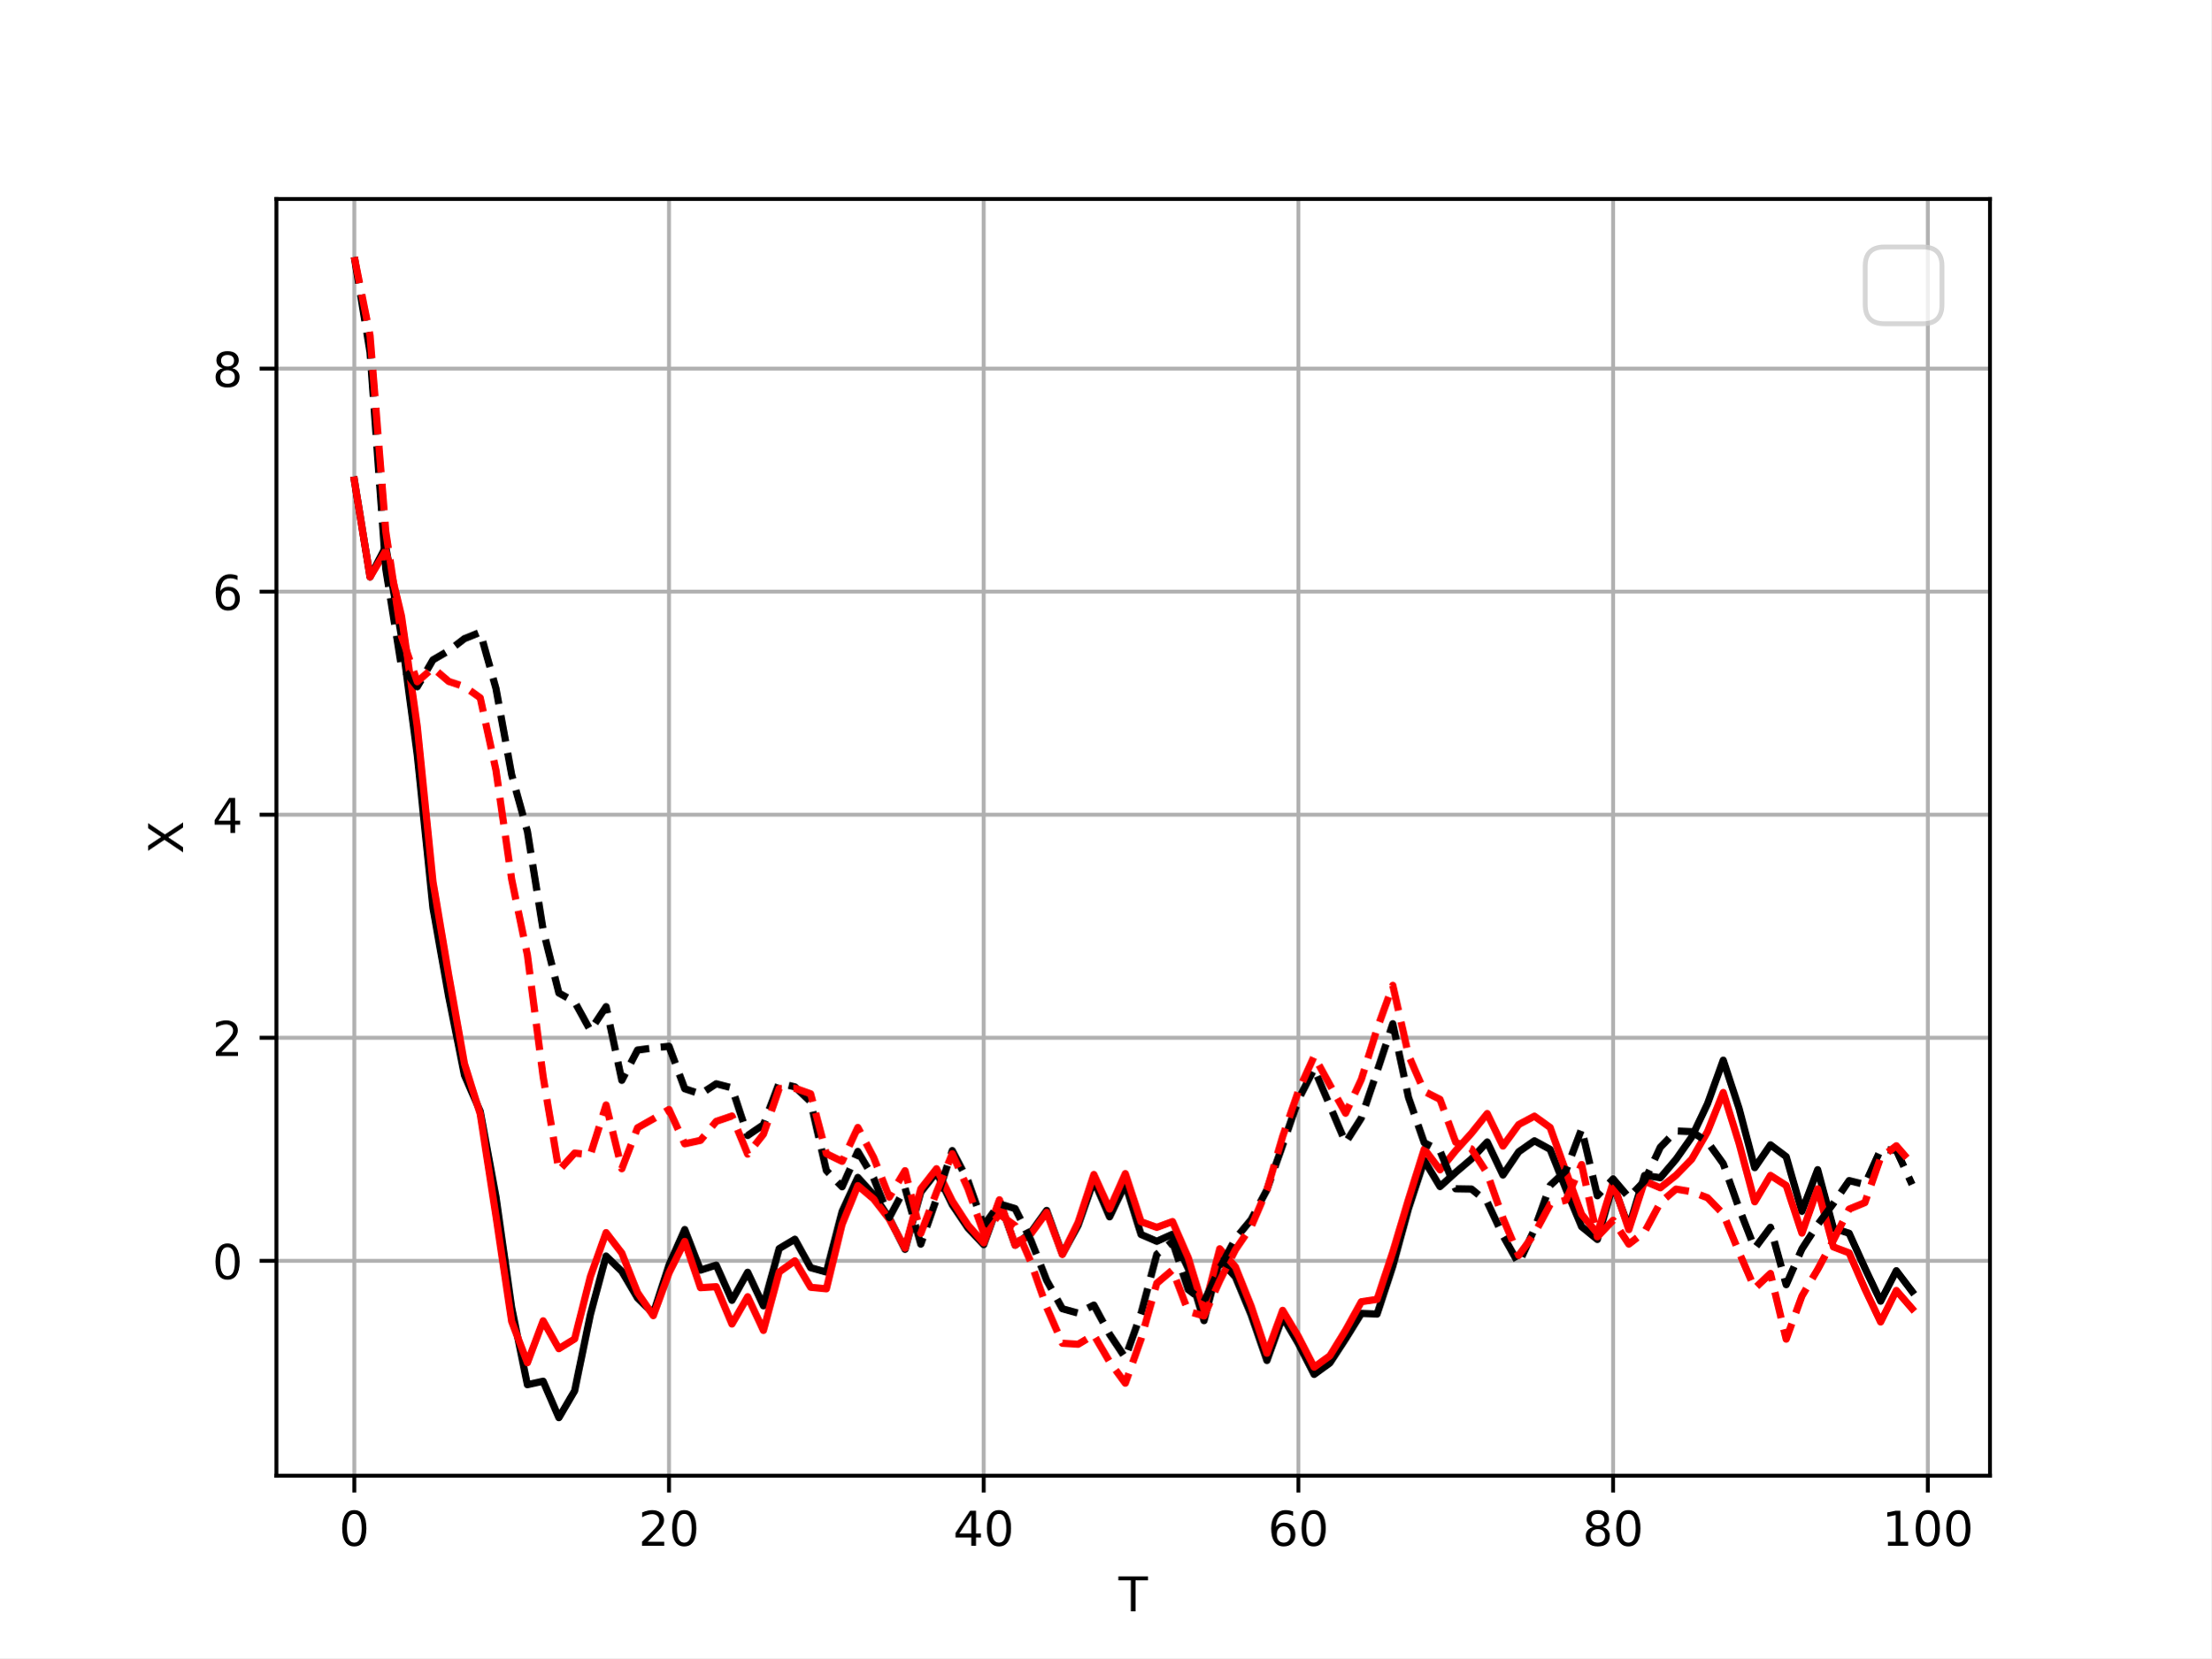
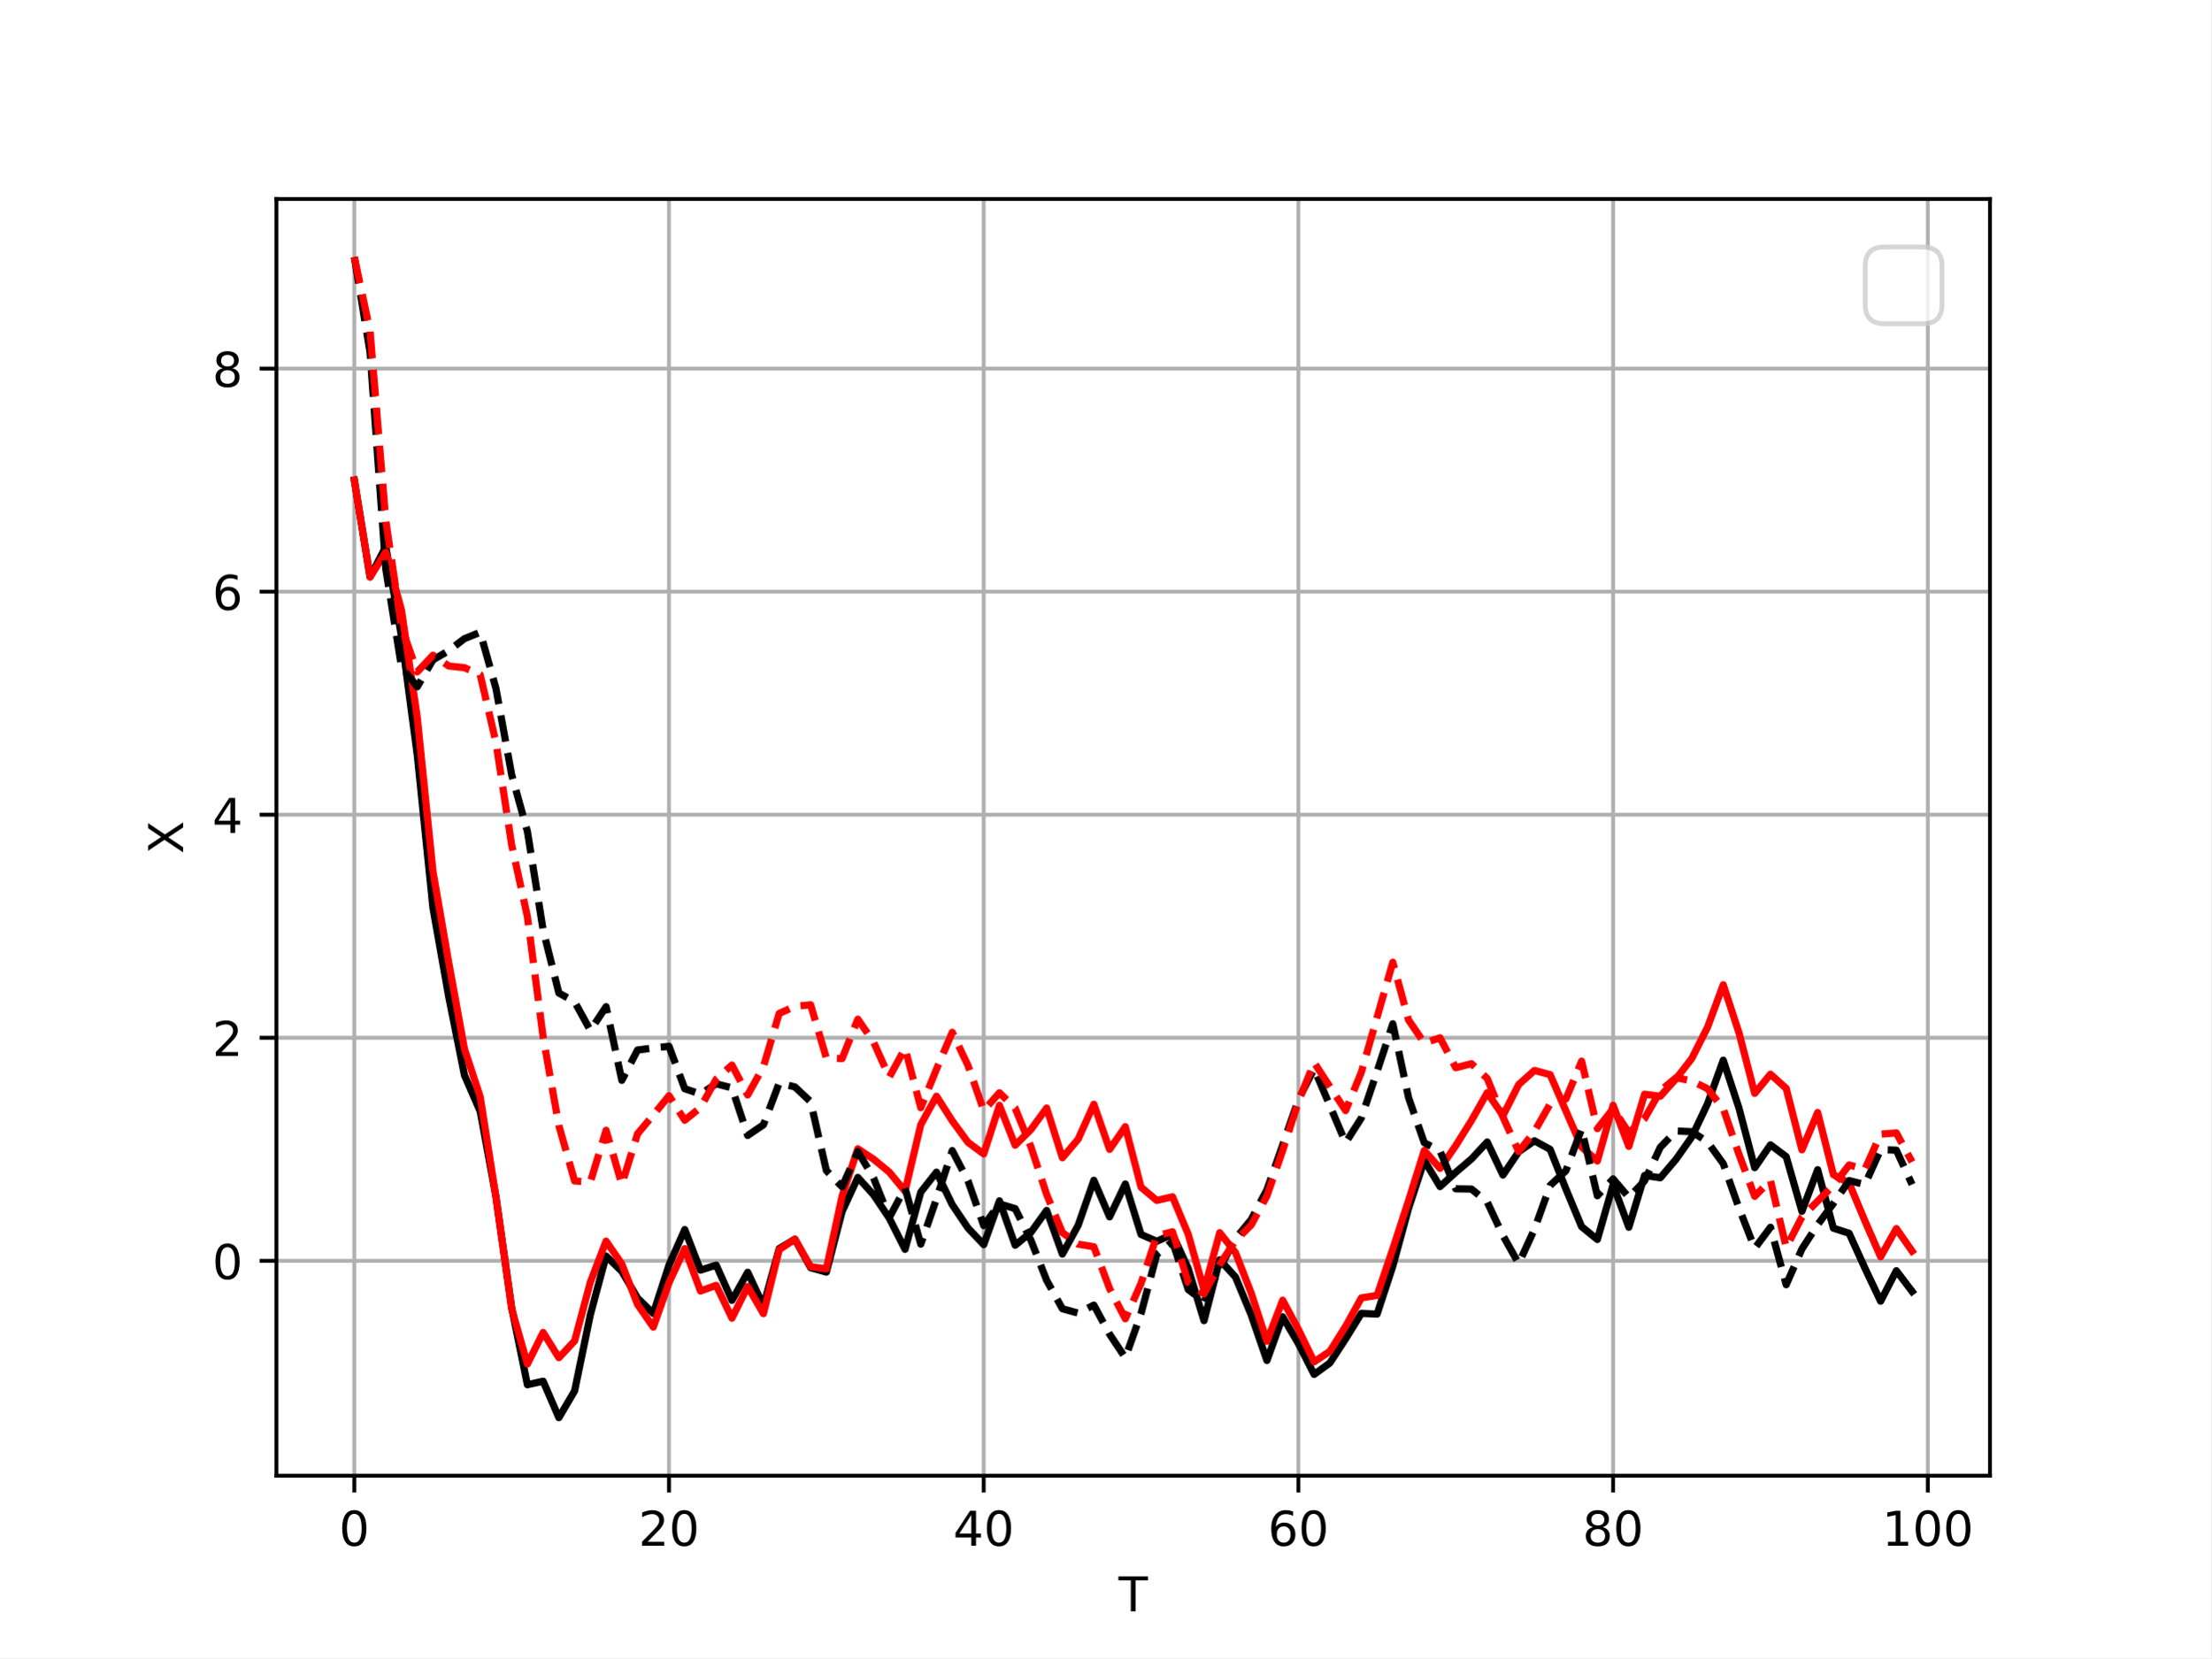
<svg xmlns="http://www.w3.org/2000/svg" xmlns:xlink="http://www.w3.org/1999/xlink" width="460.8pt" height="345.6pt" viewBox="0 0 460.8 345.6" version="1.1">
  <defs>
    <style type="text/css">*{stroke-linejoin: round; stroke-linecap: butt}</style>
  </defs>
  <g id="figure_1">
    <g id="patch_1">
      <path d="M 0 345.6  L 460.8 345.6  L 460.8 0  L 0 0  z " style="fill: #ffffff" />
    </g>
    <g id="axes_1">
      <g id="patch_2">
        <path d="M 57.6 307.584  L 414.72 307.584  L 414.72 41.472  L 57.6 41.472  z " style="fill: #ffffff" />
      </g>
      <g id="matplotlib.axis_1">
        <g id="xtick_1">
          <g id="line2d_1">
-             <path d="M 73.833 307.584  L 73.833 41.472  " clip-path="url(#p91ca4fbc3c)" style="fill: none; stroke: #b0b0b0; stroke-width: 0.8; stroke-linecap: square" />
+             <path d="M 73.833 307.584  L 73.833 41.472  " clip-path="url(#pfc5a4c0663)" style="fill: none; stroke: #b0b0b0; stroke-width: 0.8; stroke-linecap: square" />
          </g>
          <g id="line2d_2">
            <defs>
-               <path id="mff0016e183" d="M 0 0  L 0 3.5  " style="stroke: #000000; stroke-width: 0.8" />
-             </defs>
-             <g>
-               <use xlink:href="#mff0016e183" x="73.833" y="307.584" style="stroke: #000000; stroke-width: 0.8" />
+               <path id="m02b0910da8" d="M 0 0  L 0 3.5  " style="stroke: #000000; stroke-width: 0.8" />
+             </defs>
+             <g>
+               <use xlink:href="#m02b0910da8" x="73.833" y="307.584" style="stroke: #000000; stroke-width: 0.8" />
            </g>
          </g>
          <g id="text_1">
            <g transform="translate(70.65148 322.1824) scale(0.1 -0.1)">
              <defs>
                <path id="DejaVuSans-30" d="M 2034 4250  Q 1547 4250 1301 3770  Q 1056 3291 1056 2328  Q 1056 1369 1301 889  Q 1547 409 2034 409  Q 2525 409 2770 889  Q 3016 1369 3016 2328  Q 3016 3291 2770 3770  Q 2525 4250 2034 4250  z M 2034 4750  Q 2819 4750 3233 4129  Q 3647 3509 3647 2328  Q 3647 1150 3233 529  Q 2819 -91 2034 -91  Q 1250 -91 836 529  Q 422 1150 422 2328  Q 422 3509 836 4129  Q 1250 4750 2034 4750  z " transform="scale(0.015625)" />
              </defs>
              <use xlink:href="#DejaVuSans-30" />
            </g>
          </g>
        </g>
        <g id="xtick_2">
          <g id="line2d_3">
-             <path d="M 139.42 307.584  L 139.42 41.472  " clip-path="url(#p91ca4fbc3c)" style="fill: none; stroke: #b0b0b0; stroke-width: 0.8; stroke-linecap: square" />
+             <path d="M 139.42 307.584  L 139.42 41.472  " clip-path="url(#pfc5a4c0663)" style="fill: none; stroke: #b0b0b0; stroke-width: 0.8; stroke-linecap: square" />
          </g>
          <g id="line2d_4">
            <g>
-               <use xlink:href="#mff0016e183" x="139.42" y="307.584" style="stroke: #000000; stroke-width: 0.8" />
+               <use xlink:href="#m02b0910da8" x="139.42" y="307.584" style="stroke: #000000; stroke-width: 0.8" />
            </g>
          </g>
          <g id="text_2">
            <g transform="translate(133.057 322.1824) scale(0.1 -0.1)">
              <defs>
                <path id="DejaVuSans-32" d="M 1228 531  L 3431 531  L 3431 0  L 469 0  L 469 531  Q 828 903 1448 1529  Q 2069 2156 2228 2338  Q 2531 2678 2651 2914  Q 2772 3150 2772 3378  Q 2772 3750 2511 3984  Q 2250 4219 1831 4219  Q 1534 4219 1204 4116  Q 875 4013 500 3803  L 500 4441  Q 881 4594 1212 4672  Q 1544 4750 1819 4750  Q 2544 4750 2975 4387  Q 3406 4025 3406 3419  Q 3406 3131 3298 2873  Q 3191 2616 2906 2266  Q 2828 2175 2409 1742  Q 1991 1309 1228 531  z " transform="scale(0.015625)" />
              </defs>
              <use xlink:href="#DejaVuSans-32" />
              <use xlink:href="#DejaVuSans-30" x="63.623" />
            </g>
          </g>
        </g>
        <g id="xtick_3">
          <g id="line2d_5">
-             <path d="M 205.006 307.584  L 205.006 41.472  " clip-path="url(#p91ca4fbc3c)" style="fill: none; stroke: #b0b0b0; stroke-width: 0.8; stroke-linecap: square" />
+             <path d="M 205.006 307.584  L 205.006 41.472  " clip-path="url(#pfc5a4c0663)" style="fill: none; stroke: #b0b0b0; stroke-width: 0.8; stroke-linecap: square" />
          </g>
          <g id="line2d_6">
            <g>
-               <use xlink:href="#mff0016e183" x="205.006" y="307.584" style="stroke: #000000; stroke-width: 0.8" />
+               <use xlink:href="#m02b0910da8" x="205.006" y="307.584" style="stroke: #000000; stroke-width: 0.8" />
            </g>
          </g>
          <g id="text_3">
            <g transform="translate(198.6438 322.1824) scale(0.1 -0.1)">
              <defs>
                <path id="DejaVuSans-34" d="M 2419 4116  L 825 1625  L 2419 1625  L 2419 4116  z M 2253 4666  L 3047 4666  L 3047 1625  L 3713 1625  L 3713 1100  L 3047 1100  L 3047 0  L 2419 0  L 2419 1100  L 313 1100  L 313 1709  L 2253 4666  z " transform="scale(0.015625)" />
              </defs>
              <use xlink:href="#DejaVuSans-34" />
              <use xlink:href="#DejaVuSans-30" x="63.623" />
            </g>
          </g>
        </g>
        <g id="xtick_4">
          <g id="line2d_7">
-             <path d="M 270.593 307.584  L 270.593 41.472  " clip-path="url(#p91ca4fbc3c)" style="fill: none; stroke: #b0b0b0; stroke-width: 0.8; stroke-linecap: square" />
+             <path d="M 270.593 307.584  L 270.593 41.472  " clip-path="url(#pfc5a4c0663)" style="fill: none; stroke: #b0b0b0; stroke-width: 0.8; stroke-linecap: square" />
          </g>
          <g id="line2d_8">
            <g>
-               <use xlink:href="#mff0016e183" x="270.593" y="307.584" style="stroke: #000000; stroke-width: 0.8" />
+               <use xlink:href="#m02b0910da8" x="270.593" y="307.584" style="stroke: #000000; stroke-width: 0.8" />
            </g>
          </g>
          <g id="text_4">
            <g transform="translate(264.2306 322.1824) scale(0.1 -0.1)">
              <defs>
                <path id="DejaVuSans-36" d="M 2113 2584  Q 1688 2584 1439 2293  Q 1191 2003 1191 1497  Q 1191 994 1439 701  Q 1688 409 2113 409  Q 2538 409 2786 701  Q 3034 994 3034 1497  Q 3034 2003 2786 2293  Q 2538 2584 2113 2584  z M 3366 4563  L 3366 3988  Q 3128 4100 2886 4159  Q 2644 4219 2406 4219  Q 1781 4219 1451 3797  Q 1122 3375 1075 2522  Q 1259 2794 1537 2939  Q 1816 3084 2150 3084  Q 2853 3084 3261 2657  Q 3669 2231 3669 1497  Q 3669 778 3244 343  Q 2819 -91 2113 -91  Q 1303 -91 875 529  Q 447 1150 447 2328  Q 447 3434 972 4092  Q 1497 4750 2381 4750  Q 2619 4750 2861 4703  Q 3103 4656 3366 4563  z " transform="scale(0.015625)" />
              </defs>
              <use xlink:href="#DejaVuSans-36" />
              <use xlink:href="#DejaVuSans-30" x="63.623" />
            </g>
          </g>
        </g>
        <g id="xtick_5">
          <g id="line2d_9">
-             <path d="M 336.18 307.584  L 336.18 41.472  " clip-path="url(#p91ca4fbc3c)" style="fill: none; stroke: #b0b0b0; stroke-width: 0.8; stroke-linecap: square" />
+             <path d="M 336.18 307.584  L 336.18 41.472  " clip-path="url(#pfc5a4c0663)" style="fill: none; stroke: #b0b0b0; stroke-width: 0.8; stroke-linecap: square" />
          </g>
          <g id="line2d_10">
            <g>
-               <use xlink:href="#mff0016e183" x="336.18" y="307.584" style="stroke: #000000; stroke-width: 0.8" />
+               <use xlink:href="#m02b0910da8" x="336.18" y="307.584" style="stroke: #000000; stroke-width: 0.8" />
            </g>
          </g>
          <g id="text_5">
            <g transform="translate(329.8173 322.1824) scale(0.1 -0.1)">
              <defs>
                <path id="DejaVuSans-38" d="M 2034 2216  Q 1584 2216 1326 1975  Q 1069 1734 1069 1313  Q 1069 891 1326 650  Q 1584 409 2034 409  Q 2484 409 2743 651  Q 3003 894 3003 1313  Q 3003 1734 2745 1975  Q 2488 2216 2034 2216  z M 1403 2484  Q 997 2584 770 2862  Q 544 3141 544 3541  Q 544 4100 942 4425  Q 1341 4750 2034 4750  Q 2731 4750 3128 4425  Q 3525 4100 3525 3541  Q 3525 3141 3298 2862  Q 3072 2584 2669 2484  Q 3125 2378 3379 2068  Q 3634 1759 3634 1313  Q 3634 634 3220 271  Q 2806 -91 2034 -91  Q 1263 -91 848 271  Q 434 634 434 1313  Q 434 1759 690 2068  Q 947 2378 1403 2484  z M 1172 3481  Q 1172 3119 1398 2916  Q 1625 2713 2034 2713  Q 2441 2713 2670 2916  Q 2900 3119 2900 3481  Q 2900 3844 2670 4047  Q 2441 4250 2034 4250  Q 1625 4250 1398 4047  Q 1172 3844 1172 3481  z " transform="scale(0.015625)" />
              </defs>
              <use xlink:href="#DejaVuSans-38" />
              <use xlink:href="#DejaVuSans-30" x="63.623" />
            </g>
          </g>
        </g>
        <g id="xtick_6">
          <g id="line2d_11">
-             <path d="M 401.767 307.584  L 401.767 41.472  " clip-path="url(#p91ca4fbc3c)" style="fill: none; stroke: #b0b0b0; stroke-width: 0.8; stroke-linecap: square" />
+             <path d="M 401.767 307.584  L 401.767 41.472  " clip-path="url(#pfc5a4c0663)" style="fill: none; stroke: #b0b0b0; stroke-width: 0.8; stroke-linecap: square" />
          </g>
          <g id="line2d_12">
            <g>
-               <use xlink:href="#mff0016e183" x="401.767" y="307.584" style="stroke: #000000; stroke-width: 0.8" />
+               <use xlink:href="#m02b0910da8" x="401.767" y="307.584" style="stroke: #000000; stroke-width: 0.8" />
            </g>
          </g>
          <g id="text_6">
            <g transform="translate(392.2229 322.1824) scale(0.1 -0.1)">
              <defs>
                <path id="DejaVuSans-31" d="M 794 531  L 1825 531  L 1825 4091  L 703 3866  L 703 4441  L 1819 4666  L 2450 4666  L 2450 531  L 3481 531  L 3481 0  L 794 0  L 794 531  z " transform="scale(0.015625)" />
              </defs>
              <use xlink:href="#DejaVuSans-31" />
              <use xlink:href="#DejaVuSans-30" x="63.623" />
              <use xlink:href="#DejaVuSans-30" x="127.246" />
            </g>
          </g>
        </g>
        <g id="text_7">
          <g transform="translate(233.1061 335.8606) scale(0.1 -0.1)">
            <defs>
              <path id="DejaVuSans-54" d="M -19 4666  L 3928 4666  L 3928 4134  L 2272 4134  L 2272 0  L 1638 0  L 1638 4134  L -19 4134  L -19 4666  z " transform="scale(0.015625)" />
            </defs>
            <use xlink:href="#DejaVuSans-54" />
          </g>
        </g>
      </g>
      <g id="matplotlib.axis_2">
        <g id="ytick_1">
          <g id="line2d_13">
-             <path d="M 57.6 262.802  L 414.72 262.802  " clip-path="url(#p91ca4fbc3c)" style="fill: none; stroke: #b0b0b0; stroke-width: 0.8; stroke-linecap: square" />
+             <path d="M 57.6 262.802  L 414.72 262.802  " clip-path="url(#pfc5a4c0663)" style="fill: none; stroke: #b0b0b0; stroke-width: 0.8; stroke-linecap: square" />
          </g>
          <g id="line2d_14">
            <defs>
-               <path id="maf2fa6c564" d="M 0 0  L -3.5 0  " style="stroke: #000000; stroke-width: 0.8" />
-             </defs>
-             <g>
-               <use xlink:href="#maf2fa6c564" x="57.6" y="262.802" style="stroke: #000000; stroke-width: 0.8" />
+               <path id="m98485cc4eb" d="M 0 0  L -3.5 0  " style="stroke: #000000; stroke-width: 0.8" />
+             </defs>
+             <g>
+               <use xlink:href="#m98485cc4eb" x="57.6" y="262.802" style="stroke: #000000; stroke-width: 0.8" />
            </g>
          </g>
          <g id="text_8">
            <g transform="translate(44.2375 266.601) scale(0.1 -0.1)">
              <use xlink:href="#DejaVuSans-30" />
            </g>
          </g>
        </g>
        <g id="ytick_2">
          <g id="line2d_15">
-             <path d="M 57.6 216.305  L 414.72 216.305  " clip-path="url(#p91ca4fbc3c)" style="fill: none; stroke: #b0b0b0; stroke-width: 0.8; stroke-linecap: square" />
+             <path d="M 57.6 216.305  L 414.72 216.305  " clip-path="url(#pfc5a4c0663)" style="fill: none; stroke: #b0b0b0; stroke-width: 0.8; stroke-linecap: square" />
          </g>
          <g id="line2d_16">
            <g>
-               <use xlink:href="#maf2fa6c564" x="57.6" y="216.305" style="stroke: #000000; stroke-width: 0.8" />
+               <use xlink:href="#m98485cc4eb" x="57.6" y="216.305" style="stroke: #000000; stroke-width: 0.8" />
            </g>
          </g>
          <g id="text_9">
            <g transform="translate(44.2375 220.1046) scale(0.1 -0.1)">
              <use xlink:href="#DejaVuSans-32" />
            </g>
          </g>
        </g>
        <g id="ytick_3">
          <g id="line2d_17">
-             <path d="M 57.6 169.809  L 414.72 169.809  " clip-path="url(#p91ca4fbc3c)" style="fill: none; stroke: #b0b0b0; stroke-width: 0.8; stroke-linecap: square" />
+             <path d="M 57.6 169.809  L 414.72 169.809  " clip-path="url(#pfc5a4c0663)" style="fill: none; stroke: #b0b0b0; stroke-width: 0.8; stroke-linecap: square" />
          </g>
          <g id="line2d_18">
            <g>
-               <use xlink:href="#maf2fa6c564" x="57.6" y="169.809" style="stroke: #000000; stroke-width: 0.8" />
+               <use xlink:href="#m98485cc4eb" x="57.6" y="169.809" style="stroke: #000000; stroke-width: 0.8" />
            </g>
          </g>
          <g id="text_10">
            <g transform="translate(44.2375 173.6082) scale(0.1 -0.1)">
              <use xlink:href="#DejaVuSans-34" />
            </g>
          </g>
        </g>
        <g id="ytick_4">
          <g id="line2d_19">
-             <path d="M 57.6 123.313  L 414.72 123.313  " clip-path="url(#p91ca4fbc3c)" style="fill: none; stroke: #b0b0b0; stroke-width: 0.8; stroke-linecap: square" />
+             <path d="M 57.6 123.313  L 414.72 123.313  " clip-path="url(#pfc5a4c0663)" style="fill: none; stroke: #b0b0b0; stroke-width: 0.8; stroke-linecap: square" />
          </g>
          <g id="line2d_20">
            <g>
-               <use xlink:href="#maf2fa6c564" x="57.6" y="123.313" style="stroke: #000000; stroke-width: 0.8" />
+               <use xlink:href="#m98485cc4eb" x="57.6" y="123.313" style="stroke: #000000; stroke-width: 0.8" />
            </g>
          </g>
          <g id="text_11">
            <g transform="translate(44.2375 127.1118) scale(0.1 -0.1)">
              <use xlink:href="#DejaVuSans-36" />
            </g>
          </g>
        </g>
        <g id="ytick_5">
          <g id="line2d_21">
-             <path d="M 57.6 76.816  L 414.72 76.816  " clip-path="url(#p91ca4fbc3c)" style="fill: none; stroke: #b0b0b0; stroke-width: 0.8; stroke-linecap: square" />
+             <path d="M 57.6 76.816  L 414.72 76.816  " clip-path="url(#pfc5a4c0663)" style="fill: none; stroke: #b0b0b0; stroke-width: 0.8; stroke-linecap: square" />
          </g>
          <g id="line2d_22">
            <g>
-               <use xlink:href="#maf2fa6c564" x="57.6" y="76.816" style="stroke: #000000; stroke-width: 0.8" />
+               <use xlink:href="#m98485cc4eb" x="57.6" y="76.816" style="stroke: #000000; stroke-width: 0.8" />
            </g>
          </g>
          <g id="text_12">
            <g transform="translate(44.2375 80.61541) scale(0.1 -0.1)">
              <use xlink:href="#DejaVuSans-38" />
            </g>
          </g>
        </g>
        <g id="text_13">
          <g transform="translate(38.15781 177.953) rotate(-90) scale(0.1 -0.1)">
            <defs>
              <path id="DejaVuSans-58" d="M 403 4666  L 1081 4666  L 2241 2931  L 3406 4666  L 4084 4666  L 2584 2425  L 4184 0  L 3506 0  L 2194 1984  L 872 0  L 191 0  L 1856 2491  L 403 4666  z " transform="scale(0.015625)" />
            </defs>
            <use xlink:href="#DejaVuSans-58" />
          </g>
        </g>
      </g>
      <g id="line2d_23">
-         <path d="M 73.833 100.064  L 77.112 120.257  L 80.391 113.922  L 83.671 132.718  L 86.95 157.344  L 90.229 189.287  L 93.509 207.772  L 96.788 224.119  L 100.067 231.641  L 103.347 249.414  L 106.626 272.558  L 109.905 288.625  L 113.185 287.891  L 116.464 295.488  L 119.743 289.906  L 123.023 274.017  L 126.302 261.8  L 129.581 264.988  L 132.861 270.553  L 136.14 273.777  L 139.42 263.671  L 142.699 256.282  L 145.978 264.75  L 149.258 263.693  L 152.537 271.043  L 155.816 265.178  L 159.096 272.179  L 162.375 260.256  L 165.654 258.297  L 168.934 264.237  L 172.213 265.143  L 175.492 252.518  L 178.772 245.415  L 182.051 249.038  L 185.33 253.913  L 188.61 260.402  L 191.889 248.471  L 195.168 244.313  L 198.448 251.092  L 201.727 255.958  L 205.006 259.425  L 208.286 250.295  L 211.565 259.55  L 214.844 256.86  L 218.124 252.294  L 221.403 261.398  L 224.682 255.403  L 227.962 246.009  L 231.241 253.638  L 234.52 246.779  L 237.8 257.308  L 241.079 258.729  L 244.358 257.263  L 247.638 264.425  L 250.917 275.269  L 254.196 262.583  L 257.476 266.167  L 260.755 274.072  L 264.034 283.576  L 267.314 274.474  L 270.593 280.047  L 273.872 286.471  L 277.152 284.083  L 280.431 279.055  L 283.71 273.762  L 286.99 273.902  L 290.269 263.903  L 293.548 251.87  L 296.828 241.873  L 300.107 247.323  L 303.386 244.349  L 306.666 241.556  L 309.945 238.03  L 313.224 244.918  L 316.504 240.072  L 319.783 237.78  L 323.062 239.574  L 326.342 247.817  L 329.621 255.679  L 332.9 258.35  L 336.18 246.941  L 339.459 255.801  L 342.739 245.006  L 346.018 245.487  L 349.297 241.629  L 352.577 236.978  L 355.856 230.068  L 359.135 220.981  L 362.415 230.966  L 365.694 243.384  L 368.973 238.624  L 372.253 241.089  L 375.532 252.48  L 378.811 243.804  L 382.091 255.995  L 385.37 257.058  L 388.649 264.298  L 391.929 271.217  L 395.208 264.859  L 398.487 269.175  " clip-path="url(#p91ca4fbc3c)" style="fill: none; stroke: #000000; stroke-width: 1.5; stroke-linecap: square" />
+         <path d="M 73.833 100.064  L 77.112 120.257  L 80.391 113.922  L 83.671 132.718  L 86.95 157.344  L 90.229 189.287  L 93.509 207.772  L 96.788 224.119  L 100.067 231.641  L 103.347 249.414  L 106.626 272.558  L 109.905 288.625  L 113.185 287.891  L 116.464 295.488  L 119.743 289.906  L 123.023 274.017  L 126.302 261.8  L 129.581 264.988  L 132.861 270.553  L 136.14 273.777  L 139.42 263.671  L 142.699 256.282  L 145.978 264.75  L 149.258 263.693  L 152.537 271.043  L 155.816 265.178  L 159.096 272.179  L 162.375 260.256  L 165.654 258.297  L 168.934 264.237  L 172.213 265.143  L 175.492 252.518  L 178.772 245.415  L 182.051 249.038  L 185.33 253.913  L 188.61 260.402  L 191.889 248.471  L 195.168 244.313  L 198.448 251.092  L 201.727 255.958  L 205.006 259.425  L 208.286 250.295  L 211.565 259.55  L 214.844 256.86  L 218.124 252.294  L 221.403 261.398  L 224.682 255.403  L 227.962 246.009  L 231.241 253.638  L 234.52 246.779  L 237.8 257.308  L 241.079 258.729  L 244.358 257.263  L 247.638 264.425  L 250.917 275.269  L 254.196 262.583  L 257.476 266.167  L 260.755 274.072  L 264.034 283.576  L 267.314 274.474  L 270.593 280.047  L 273.872 286.471  L 277.152 284.083  L 280.431 279.055  L 283.71 273.762  L 286.99 273.902  L 290.269 263.903  L 293.548 251.87  L 296.828 241.873  L 300.107 247.323  L 303.386 244.349  L 306.666 241.556  L 309.945 238.03  L 313.224 244.918  L 316.504 240.072  L 319.783 237.78  L 323.062 239.574  L 326.342 247.817  L 329.621 255.679  L 332.9 258.35  L 336.18 246.941  L 339.459 255.801  L 342.739 245.006  L 346.018 245.487  L 349.297 241.629  L 352.577 236.978  L 355.856 230.068  L 359.135 220.981  L 362.415 230.966  L 365.694 243.384  L 368.973 238.624  L 372.253 241.089  L 375.532 252.48  L 378.811 243.804  L 382.091 255.995  L 385.37 257.058  L 388.649 264.298  L 391.929 271.217  L 395.208 264.859  L 398.487 269.175  " clip-path="url(#pfc5a4c0663)" style="fill: none; stroke: #000000; stroke-width: 1.5; stroke-linecap: square" />
      </g>
      <g id="line2d_24">
-         <path d="M 73.833 100.064  L 77.112 120.257  L 80.391 114.765  L 83.671 128.433  L 86.95 151.419  L 90.229 183.78  L 93.509 203.267  L 96.788 221.702  L 100.067 232.184  L 103.347 253.444  L 106.626 275.437  L 109.905 284.041  L 113.185 275.305  L 116.464 281.116  L 119.743 279.082  L 123.023 266.099  L 126.302 256.919  L 129.581 261.186  L 132.861 269.426  L 136.14 274.233  L 139.42 265.313  L 142.699 258.753  L 145.978 268.399  L 149.258 268.192  L 152.537 275.976  L 155.816 270.279  L 159.096 277.31  L 162.375 265.138  L 165.654 262.795  L 168.934 268.311  L 172.213 268.632  L 175.492 255.181  L 178.772 247.128  L 182.051 249.891  L 185.33 254.108  L 188.61 260.17  L 191.889 247.808  L 195.168 243.608  L 198.448 250.307  L 201.727 255.343  L 205.006 259.072  L 208.286 250.079  L 211.565 259.559  L 214.844 257.162  L 218.124 252.69  L 221.403 261.485  L 224.682 254.791  L 227.962 244.812  L 231.241 252.014  L 234.52 244.625  L 237.8 254.653  L 241.079 255.822  L 244.358 254.622  L 247.638 262.159  L 250.917 272.962  L 254.196 260.291  L 257.476 264.067  L 260.755 272.272  L 264.034 282.064  L 267.314 273.118  L 270.593 278.579  L 273.872 284.962  L 277.152 282.595  L 280.431 277.26  L 283.71 271.324  L 286.99 270.838  L 290.269 260.949  L 293.548 249.96  L 296.828 239.494  L 300.107 243.842  L 303.386 239.818  L 306.666 236.194  L 309.945 232.108  L 313.224 238.884  L 316.504 234.394  L 319.783 232.649  L 323.062 235.012  L 326.342 244.15  L 329.621 253.116  L 332.9 257.065  L 336.18 246.493  L 339.459 256.3  L 342.739 246.195  L 346.018 247.577  L 349.297 244.966  L 352.577 241.595  L 355.856 235.882  L 359.135 227.718  L 362.415 238.238  L 365.694 250.498  L 368.973 244.998  L 372.253 247.097  L 375.532 257.029  L 378.811 247.794  L 382.091 259.902  L 385.37 261.149  L 388.649 268.638  L 391.929 275.545  L 395.208 268.986  L 398.487 272.762  " clip-path="url(#p91ca4fbc3c)" style="fill: none; stroke: #ff0000; stroke-width: 1.5; stroke-linecap: square" />
+         <path d="M 73.833 100.064  L 77.112 120.257  L 80.391 115.085  L 83.671 127.226  L 86.95 149.535  L 90.229 181.667  L 93.509 200.626  L 96.788 218.623  L 100.067 228.619  L 103.347 249.485  L 106.626 272.806  L 109.905 284.307  L 113.185 277.729  L 116.464 282.99  L 119.743 279.489  L 123.023 267.237  L 126.302 258.693  L 129.581 263.456  L 132.861 271.883  L 136.14 276.613  L 139.42 267.353  L 142.699 260.262  L 145.978 269.089  L 149.258 267.913  L 152.537 274.758  L 155.816 268.16  L 159.096 273.81  L 162.375 260.481  L 165.654 258.27  L 168.934 264.026  L 172.213 264.478  L 175.492 249.284  L 178.772 239.446  L 182.051 241.608  L 185.33 244.313  L 188.61 248.284  L 191.889 234.41  L 195.168 228.481  L 198.448 233.618  L 201.727 238.1  L 205.006 240.518  L 208.286 230.384  L 211.565 238.706  L 214.844 235.44  L 218.124 230.953  L 221.403 241.325  L 224.682 237.453  L 227.962 230.158  L 231.241 239.574  L 234.52 234.837  L 237.8 247.456  L 241.079 250.21  L 244.358 249.451  L 247.638 257.286  L 250.917 268.896  L 254.196 256.936  L 257.476 261.084  L 260.755 269.517  L 264.034 279.561  L 267.314 271.006  L 270.593 277.087  L 273.872 283.852  L 277.152 281.653  L 280.431 276.447  L 283.71 270.524  L 286.99 270.006  L 290.269 260.305  L 293.548 250.24  L 296.828 239.796  L 300.107 243.535  L 303.386 238.786  L 306.666 233.539  L 309.945 227.752  L 313.224 232.513  L 316.504 226.054  L 319.783 223.117  L 323.062 224.003  L 326.342 231.558  L 329.621 239.076  L 332.9 241.988  L 336.18 230.377  L 339.459 238.938  L 342.739 228.068  L 346.018 228.493  L 349.297 224.853  L 352.577 220.622  L 355.856 214.125  L 359.135 205.262  L 362.415 215.277  L 365.694 227.902  L 368.973 223.893  L 372.253 226.859  L 375.532 239.668  L 378.811 231.889  L 382.091 244.837  L 385.37 246.599  L 388.649 254.46  L 391.929 261.958  L 395.208 256.08  L 398.487 260.775  " clip-path="url(#pfc5a4c0663)" style="fill: none; stroke: #ff0000; stroke-width: 1.5; stroke-linecap: square" />
      </g>
      <g id="line2d_25">
-         <path d="M 73.833 53.568  L 77.112 73.429  L 80.391 118.576  L 83.671 139.031  L 86.95 143.144  L 90.229 137.529  L 93.509 135.623  L 96.788 133.109  L 100.067 131.788  L 103.347 143.471  L 106.626 161.487  L 109.905 173.288  L 113.185 193.84  L 116.464 206.98  L 119.743 208.792  L 123.023 214.772  L 126.302 209.827  L 129.581 225.172  L 132.861 218.86  L 136.14 218.428  L 139.42 218.086  L 142.699 226.932  L 145.978 228.029  L 149.258 225.904  L 152.537 226.742  L 155.816 236.671  L 159.096 234.446  L 162.375 225.74  L 165.654 226.545  L 168.934 229.628  L 172.213 243.982  L 175.492 247.37  L 178.772 240.005  L 182.051 245.534  L 185.33 253.782  L 188.61 247.627  L 191.889 259.325  L 195.168 249.858  L 198.448 239.823  L 201.727 246.115  L 205.006 255.448  L 208.286 250.942  L 211.565 251.915  L 214.844 258.509  L 218.124 266.86  L 221.403 272.787  L 224.682 273.7  L 227.962 272.026  L 231.241 278.095  L 234.52 283.004  L 237.8 273.757  L 241.079 261.445  L 244.358 258.805  L 247.638 268.795  L 250.917 271.3  L 254.196 264.369  L 257.476 258.162  L 260.755 254.2  L 264.034 247.982  L 267.314 238.672  L 270.593 229.185  L 273.872 222.768  L 277.152 230.463  L 280.431 238.179  L 283.71 233.025  L 286.99 223.321  L 290.269 213.38  L 293.548 228.768  L 296.828 238.193  L 300.107 239.877  L 303.386 247.787  L 306.666 247.839  L 309.945 250.528  L 313.224 257.53  L 316.504 263.373  L 319.783 256.223  L 323.062 247.09  L 326.342 244.012  L 329.621 235.31  L 332.9 249.235  L 336.18 245.725  L 339.459 249.588  L 342.739 246.125  L 346.018 239.126  L 349.297 235.737  L 352.577 235.88  L 355.856 238.009  L 359.135 242.547  L 362.415 251.801  L 365.694 260.189  L 368.973 255.804  L 372.253 267.777  L 375.532 260.316  L 378.811 255.265  L 382.091 250.838  L 385.37 246.077  L 388.649 246.904  L 391.929 239.622  L 395.208 239.737  L 398.487 246.89  " clip-path="url(#p91ca4fbc3c)" style="fill: none; stroke-dasharray: 5.55,2.4; stroke-dashoffset: 0; stroke: #000000; stroke-width: 1.5" />
+         <path d="M 73.833 53.568  L 77.112 73.429  L 80.391 118.576  L 83.671 139.031  L 86.95 143.144  L 90.229 137.529  L 93.509 135.623  L 96.788 133.109  L 100.067 131.788  L 103.347 143.471  L 106.626 161.487  L 109.905 173.288  L 113.185 193.84  L 116.464 206.98  L 119.743 208.792  L 123.023 214.772  L 126.302 209.827  L 129.581 225.172  L 132.861 218.86  L 136.14 218.428  L 139.42 218.086  L 142.699 226.932  L 145.978 228.029  L 149.258 225.904  L 152.537 226.742  L 155.816 236.671  L 159.096 234.446  L 162.375 225.74  L 165.654 226.545  L 168.934 229.628  L 172.213 243.982  L 175.492 247.37  L 178.772 240.005  L 182.051 245.534  L 185.33 253.782  L 188.61 247.627  L 191.889 259.325  L 195.168 249.858  L 198.448 239.823  L 201.727 246.115  L 205.006 255.448  L 208.286 250.942  L 211.565 251.915  L 214.844 258.509  L 218.124 266.86  L 221.403 272.787  L 224.682 273.7  L 227.962 272.026  L 231.241 278.095  L 234.52 283.004  L 237.8 273.757  L 241.079 261.445  L 244.358 258.805  L 247.638 268.795  L 250.917 271.3  L 254.196 264.369  L 257.476 258.162  L 260.755 254.2  L 264.034 247.982  L 267.314 238.672  L 270.593 229.185  L 273.872 222.768  L 277.152 230.463  L 280.431 238.179  L 283.71 233.025  L 286.99 223.321  L 290.269 213.38  L 293.548 228.768  L 296.828 238.193  L 300.107 239.877  L 303.386 247.787  L 306.666 247.839  L 309.945 250.528  L 313.224 257.53  L 316.504 263.373  L 319.783 256.223  L 323.062 247.09  L 326.342 244.012  L 329.621 235.31  L 332.9 249.235  L 336.18 245.725  L 339.459 249.588  L 342.739 246.125  L 346.018 239.126  L 349.297 235.737  L 352.577 235.88  L 355.856 238.009  L 359.135 242.547  L 362.415 251.801  L 365.694 260.189  L 368.973 255.804  L 372.253 267.777  L 375.532 260.316  L 378.811 255.265  L 382.091 250.838  L 385.37 246.077  L 388.649 246.904  L 391.929 239.622  L 395.208 239.737  L 398.487 246.89  " clip-path="url(#pfc5a4c0663)" style="fill: none; stroke-dasharray: 5.55,2.4; stroke-dashoffset: 0; stroke: #000000; stroke-width: 1.5" />
      </g>
      <g id="line2d_26">
-         <path d="M 73.833 53.568  L 77.112 69.957  L 80.391 110.773  L 83.671 132.655  L 86.95 142.089  L 90.229 139.225  L 93.509 142.027  L 96.788 143.111  L 100.067 145.435  L 103.347 160.518  L 106.626 183.306  L 109.905 199.065  L 113.185 224.434  L 116.464 243.968  L 119.743 240.348  L 123.023 240.704  L 126.302 230.316  L 129.581 243.608  L 132.861 235.073  L 136.14 233.214  L 139.42 231.257  L 142.699 238.412  L 145.978 237.694  L 149.258 233.734  L 152.537 232.619  L 155.816 240.564  L 159.096 236.403  L 162.375 226.875  L 165.654 226.818  L 168.934 227.986  L 172.213 240.465  L 175.492 242.07  L 178.772 235.005  L 182.051 241.225  L 185.33 249.523  L 188.61 244.01  L 191.889 257.089  L 195.168 248.498  L 198.448 240.485  L 201.727 247.771  L 205.006 257.049  L 208.286 253.102  L 211.565 255.488  L 214.844 263.09  L 218.124 272.475  L 221.403 279.98  L 224.682 280.191  L 227.962 278.225  L 231.241 283.842  L 234.52 288.306  L 237.8 279.108  L 241.079 267.47  L 244.358 264.7  L 247.638 273.33  L 250.917 274.299  L 254.196 266.941  L 257.476 260.475  L 260.755 255.657  L 264.034 248.026  L 267.314 236.877  L 270.593 227.418  L 273.872 220.153  L 277.152 226.121  L 280.431 232.032  L 283.71 224.978  L 286.99 214.451  L 290.269 205.385  L 293.548 219.95  L 296.828 227.485  L 300.107 229.149  L 303.386 238.083  L 306.666 239.48  L 309.945 244.546  L 313.224 253.895  L 316.504 261.677  L 319.783 257.148  L 323.062 251.052  L 326.342 250.165  L 329.621 242.728  L 332.9 257.795  L 336.18 254.348  L 339.459 259.316  L 342.739 256.795  L 346.018 250.669  L 349.297 247.846  L 352.577 248.403  L 355.856 249.654  L 359.135 253.025  L 362.415 260.987  L 365.694 268.545  L 368.973 265.432  L 372.253 279.126  L 375.532 270.133  L 378.811 264.593  L 382.091 258.51  L 385.37 252.026  L 388.649 250.665  L 391.929 241.298  L 395.208 238.825  L 398.487 242.619  " clip-path="url(#p91ca4fbc3c)" style="fill: none; stroke-dasharray: 5.55,2.4; stroke-dashoffset: 0; stroke: #ff0000; stroke-width: 1.5" />
+         <path d="M 73.833 53.568  L 77.112 68.968  L 80.391 108.496  L 83.671 130.735  L 86.95 140.035  L 90.229 136.562  L 93.509 138.812  L 96.788 139.165  L 100.067 140.632  L 103.347 154.727  L 106.626 176.097  L 109.905 191.056  L 113.185 216.151  L 116.464 234.616  L 119.743 246.151  L 123.023 246.37  L 126.302 235.591  L 129.581 246.854  L 132.861 236.32  L 136.14 232.414  L 139.42 228.384  L 142.699 233.5  L 145.978 230.836  L 149.258 224.929  L 152.537 221.993  L 155.816 228.229  L 159.096 222.333  L 162.375 211.243  L 165.654 209.766  L 168.934 209.43  L 172.213 220.541  L 175.492 220.648  L 178.772 212.43  L 182.051 217.198  L 185.33 224.51  L 188.61 218.493  L 191.889 230.887  L 195.168 222.834  L 198.448 215.169  L 201.727 222.086  L 205.006 231.457  L 208.286 227.765  L 211.565 230.986  L 214.844 239.022  L 218.124 248.957  L 221.403 256.908  L 224.682 259.33  L 227.962 259.864  L 231.241 268.574  L 234.52 274.879  L 237.8 267.475  L 241.079 257.585  L 244.358 256.746  L 247.638 267.294  L 250.917 269.695  L 254.196 263.534  L 257.476 258.596  L 260.755 255.321  L 264.034 249.263  L 267.314 239.828  L 270.593 229.594  L 273.872 221.469  L 277.152 226.494  L 280.431 231.483  L 283.71 223.487  L 286.99 212.031  L 290.269 200.561  L 293.548 212.6  L 296.828 217.409  L 300.107 216.313  L 303.386 222.548  L 306.666 221.713  L 309.945 224.787  L 313.224 232.824  L 316.504 240.031  L 319.783 235.853  L 323.062 230.078  L 326.342 229.062  L 329.621 221.18  L 332.9 235.248  L 336.18 231.098  L 339.459 236.093  L 342.739 233.148  L 346.018 227.368  L 349.297 224.632  L 352.577 225.298  L 355.856 226.914  L 359.135 231.077  L 362.415 240.612  L 365.694 249.348  L 368.973 246.009  L 372.253 260.012  L 375.532 253.66  L 378.811 250.345  L 382.091 247.091  L 385.37 242.813  L 388.649 243.73  L 391.929 236.398  L 395.208 236.138  L 398.487 242.184  " clip-path="url(#pfc5a4c0663)" style="fill: none; stroke-dasharray: 5.55,2.4; stroke-dashoffset: 0; stroke: #ff0000; stroke-width: 1.5" />
      </g>
      <g id="patch_3">
        <path d="M 57.6 307.584  L 57.6 41.472  " style="fill: none; stroke: #000000; stroke-width: 0.8; stroke-linejoin: miter; stroke-linecap: square" />
      </g>
      <g id="patch_4">
        <path d="M 414.72 307.584  L 414.72 41.472  " style="fill: none; stroke: #000000; stroke-width: 0.8; stroke-linejoin: miter; stroke-linecap: square" />
      </g>
      <g id="patch_5">
        <path d="M 57.6 307.584  L 414.72 307.584  " style="fill: none; stroke: #000000; stroke-width: 0.8; stroke-linejoin: miter; stroke-linecap: square" />
      </g>
      <g id="patch_6">
        <path d="M 57.6 41.472  L 414.72 41.472  " style="fill: none; stroke: #000000; stroke-width: 0.8; stroke-linejoin: miter; stroke-linecap: square" />
      </g>
      <g id="legend_1">
        <g id="patch_7">
          <path d="M 392.72 67.472  L 400.72 67.472  Q 404.72 67.472 404.72 63.472  L 404.72 55.472  Q 404.72 51.472 400.72 51.472  L 392.72 51.472  Q 388.72 51.472 388.72 55.472  L 388.72 63.472  Q 388.72 67.472 392.72 67.472  z " style="fill: #ffffff; opacity: 0.8; stroke: #cccccc; stroke-linejoin: miter" />
        </g>
      </g>
    </g>
  </g>
  <defs>
-     <clipPath id="p91ca4fbc3c">
+     <clipPath id="pfc5a4c0663">
      <rect x="57.6" y="41.472" width="357.12" height="266.112" />
    </clipPath>
  </defs>
</svg>
